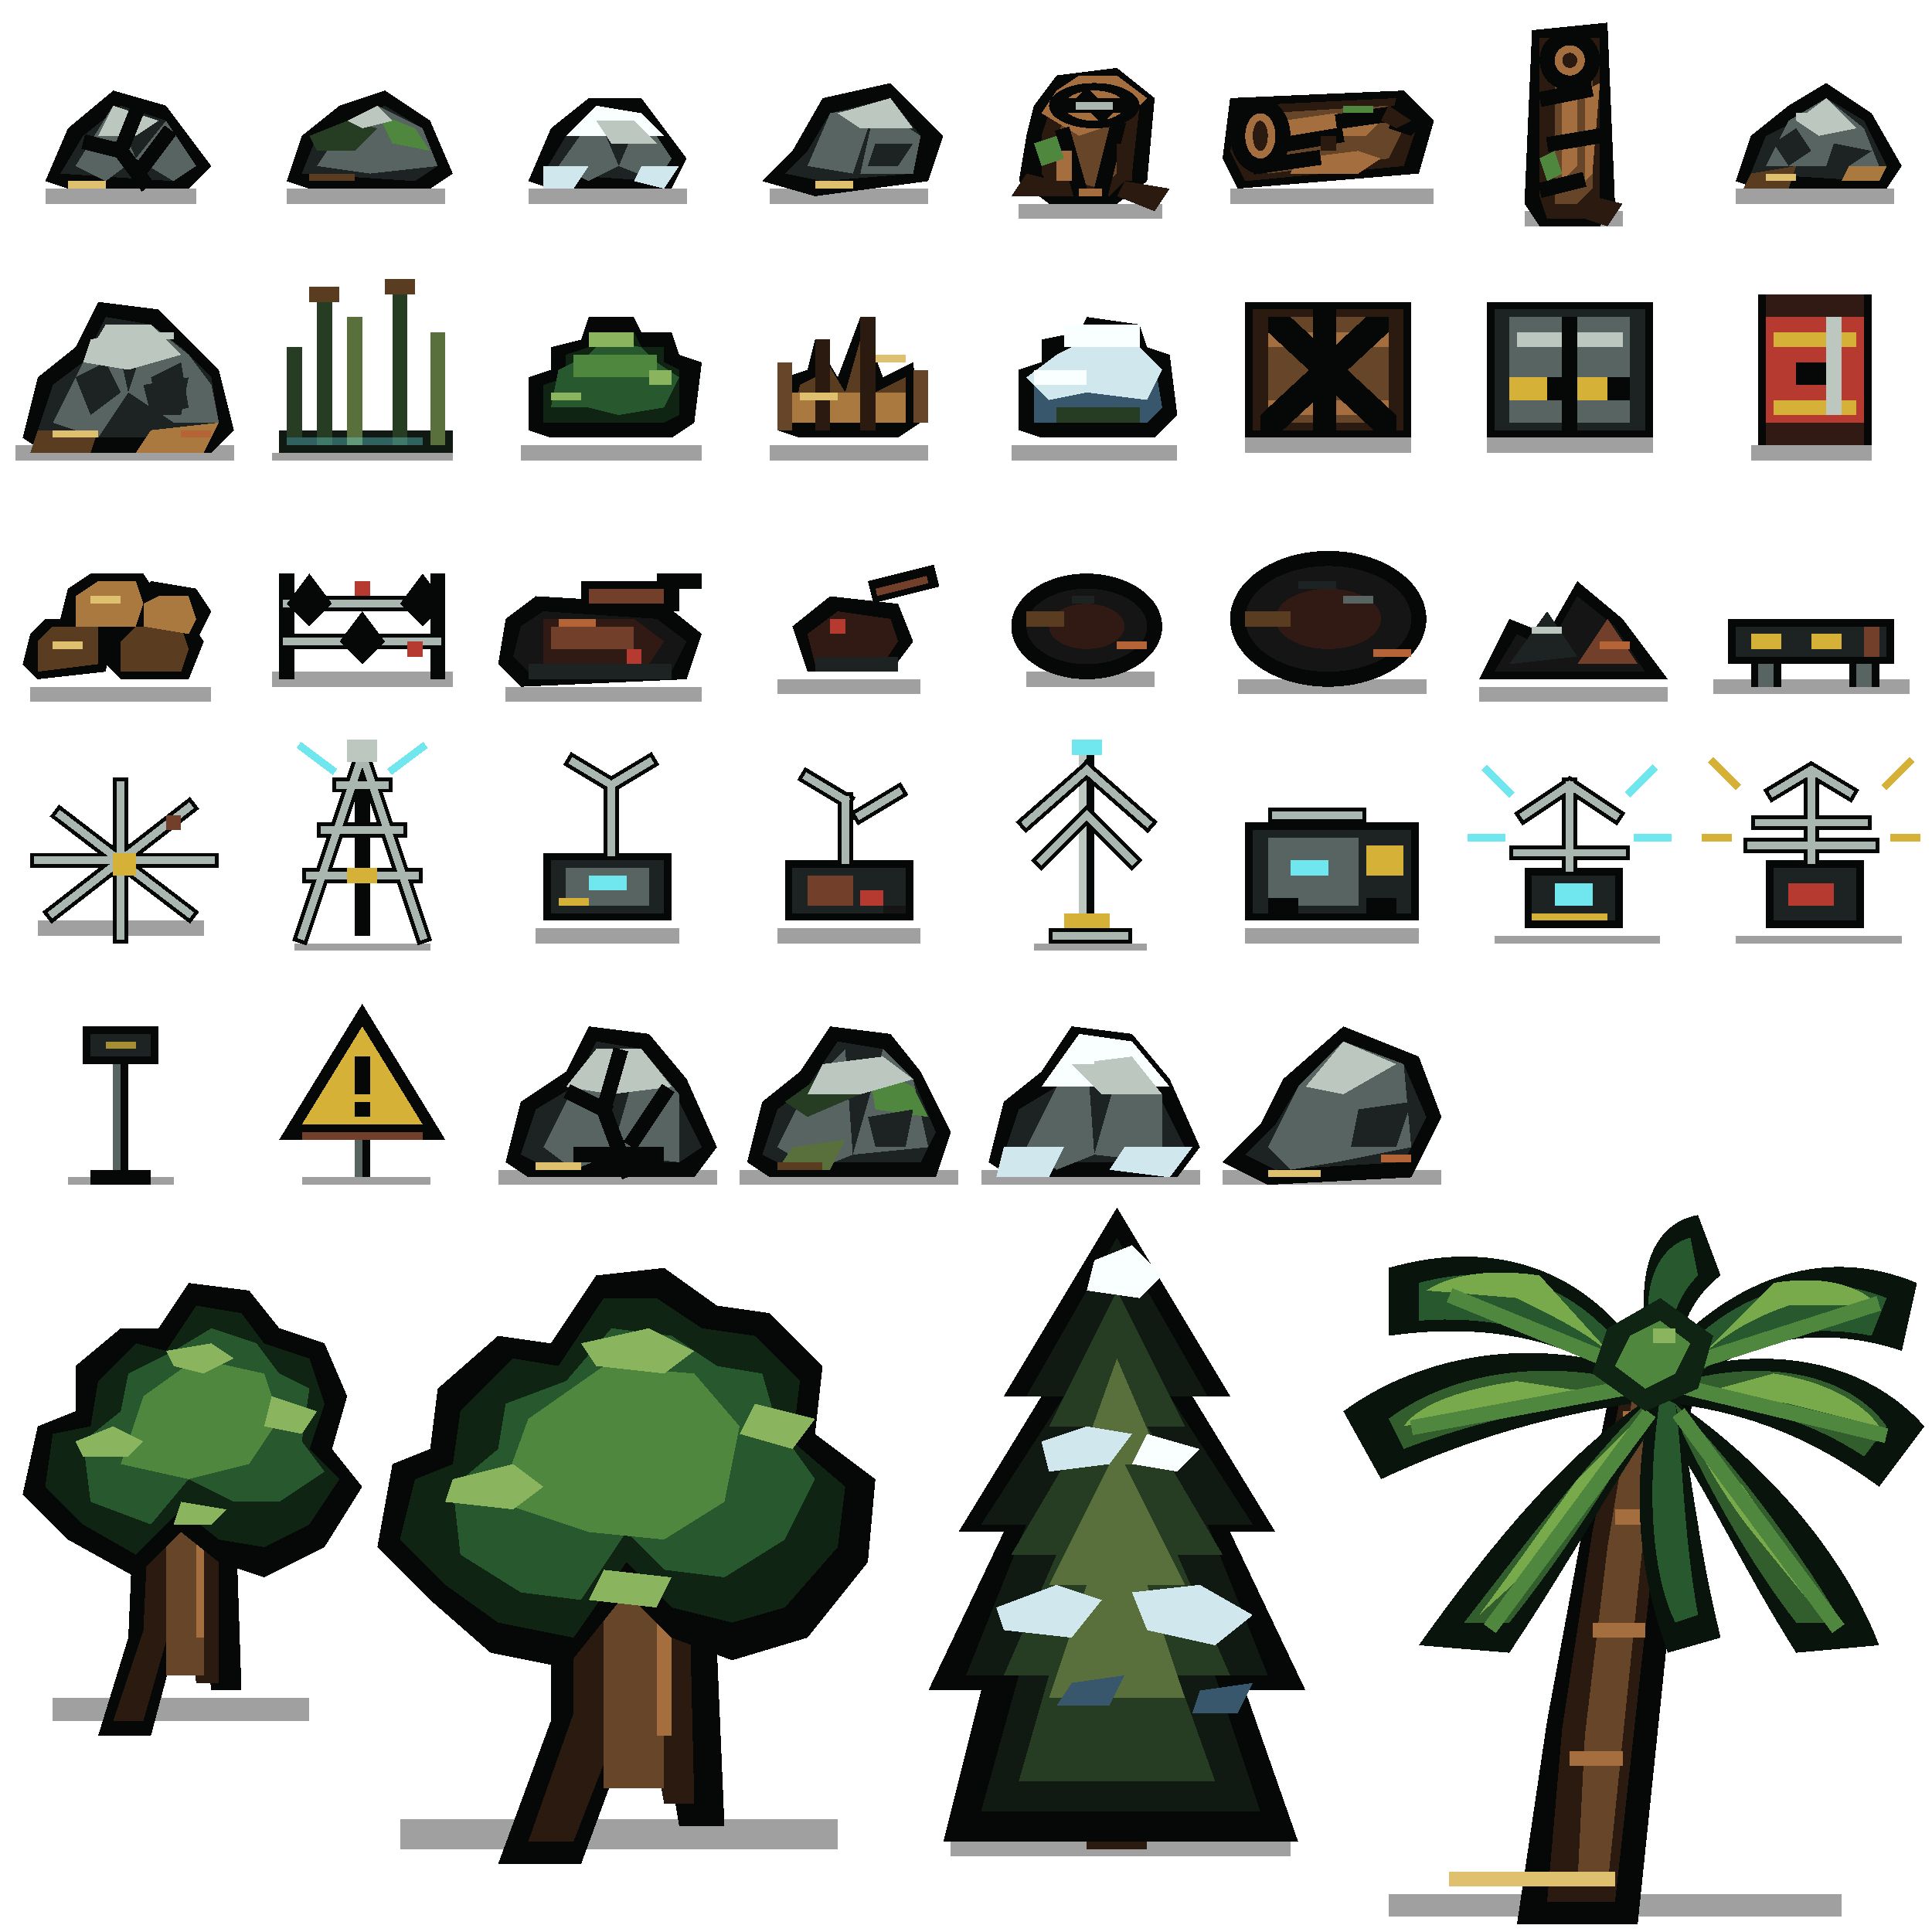
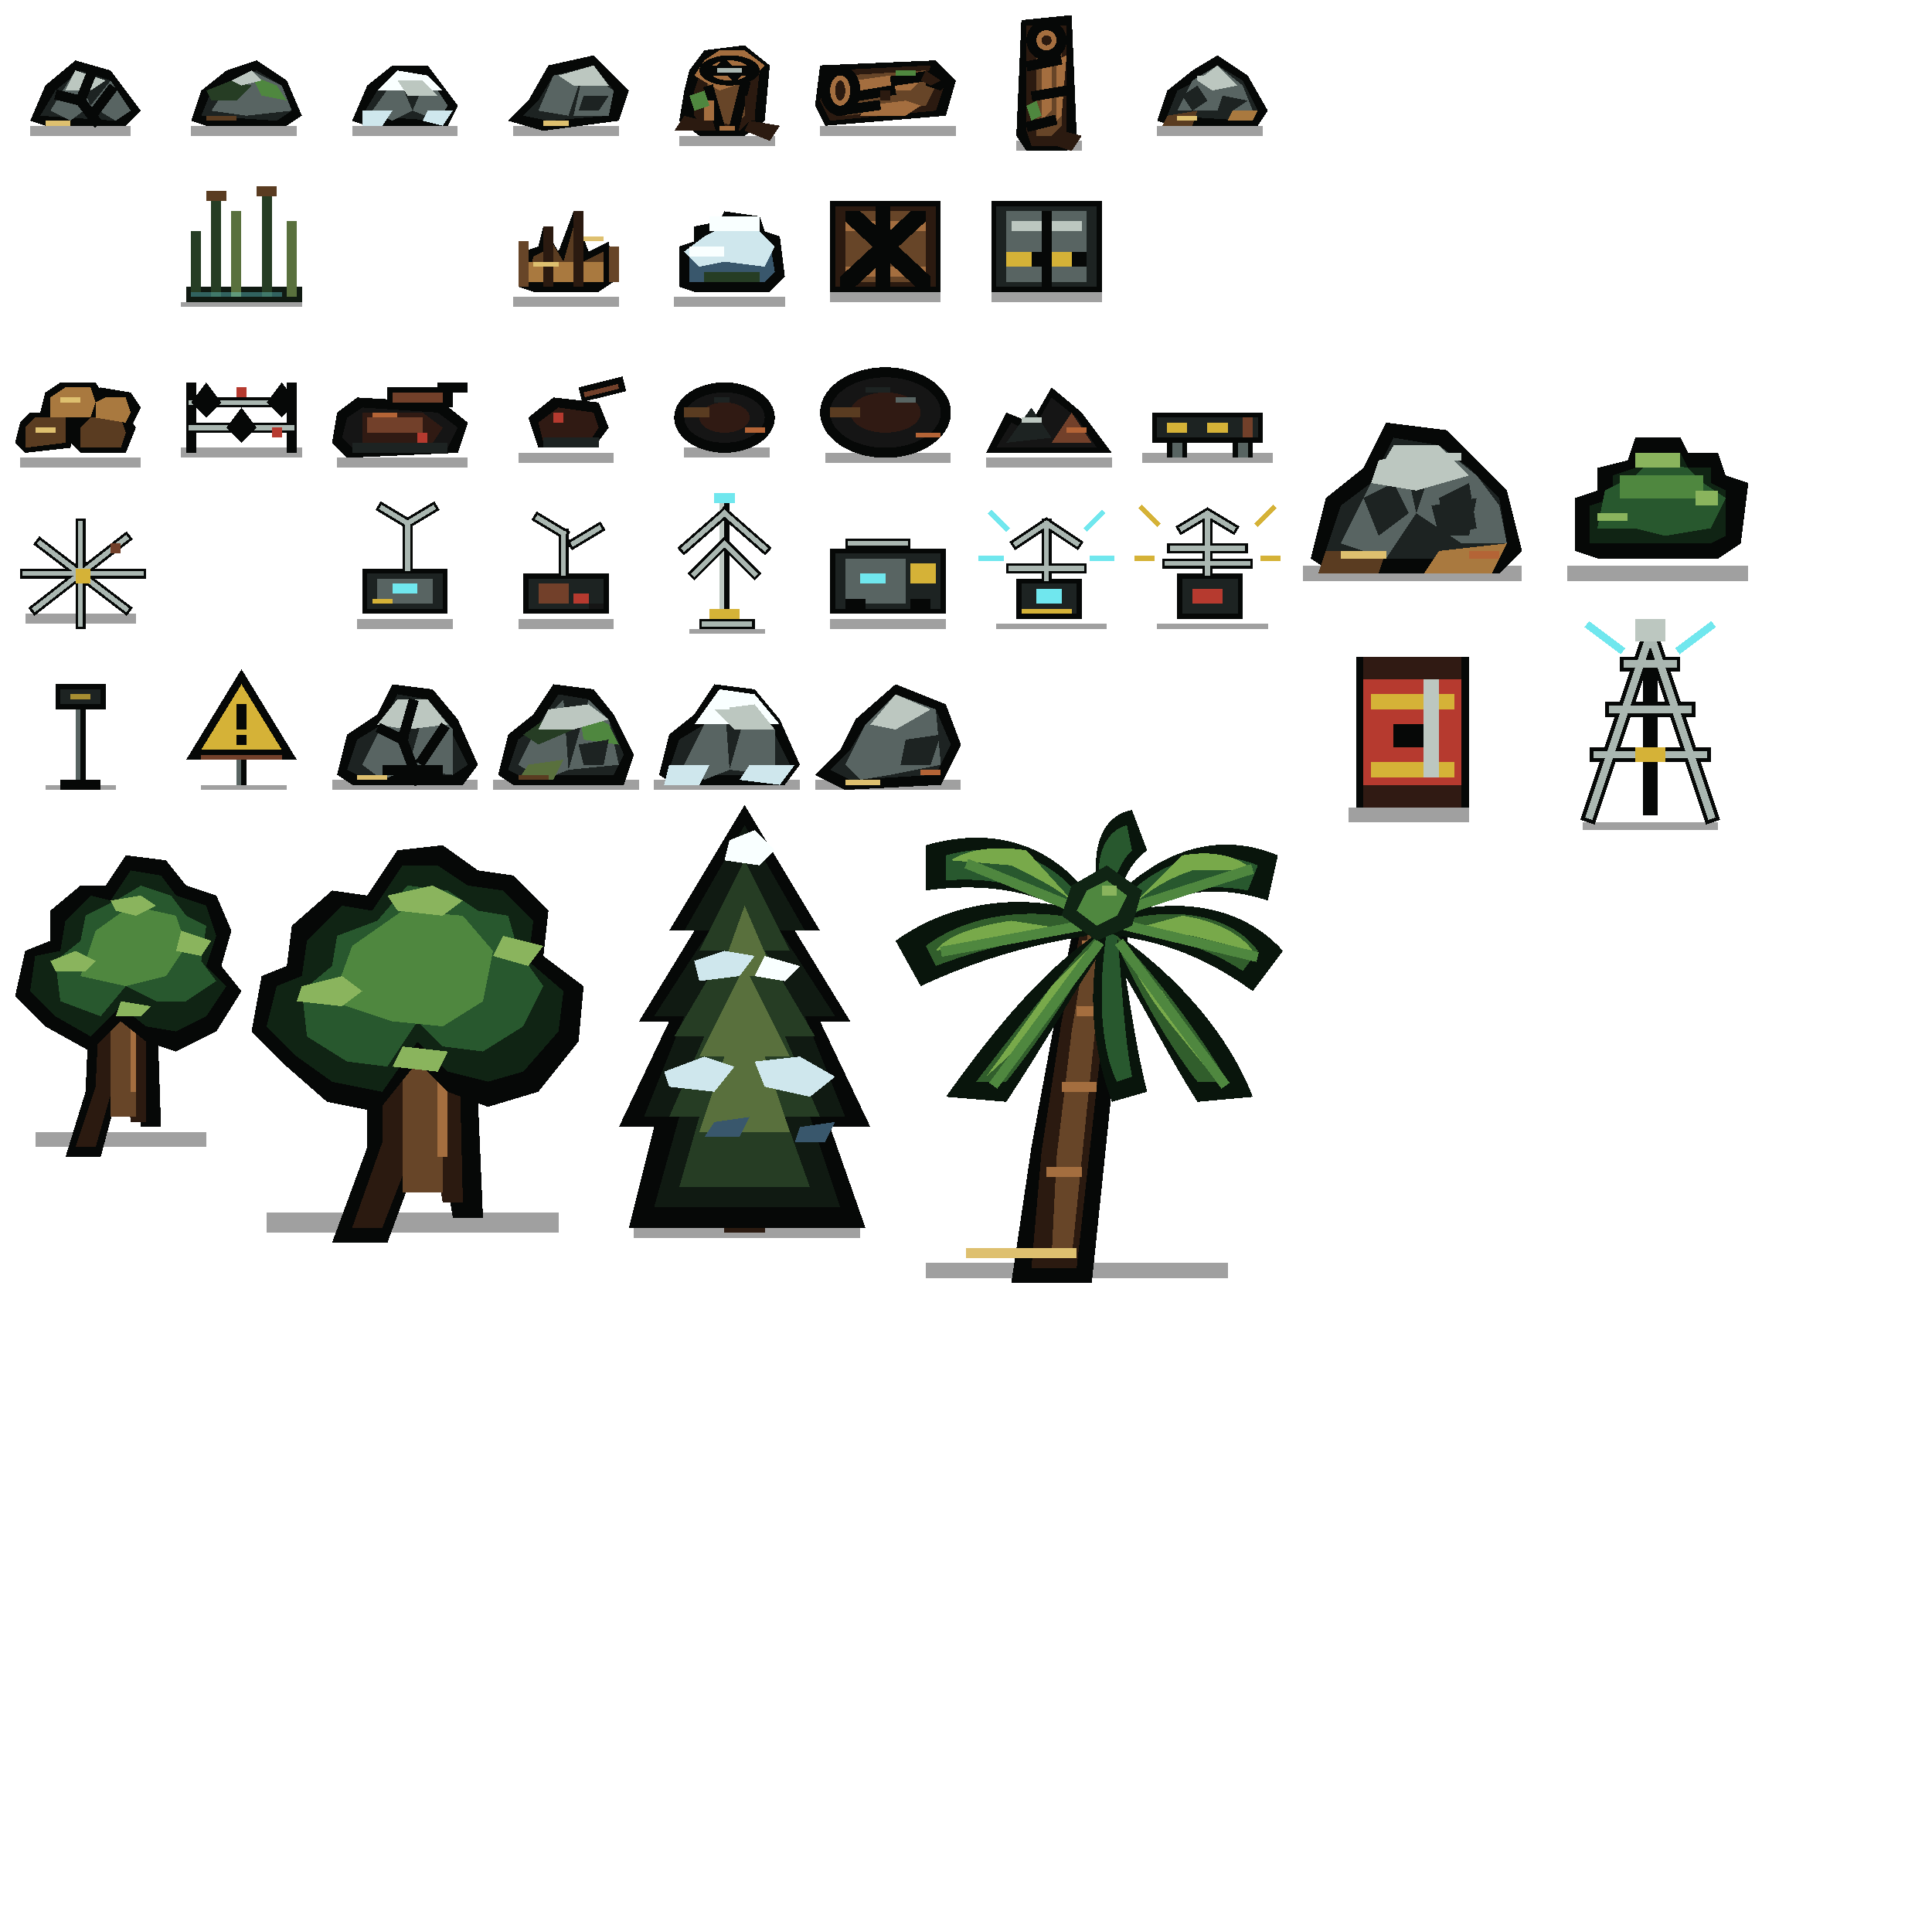
- <svg xmlns="http://www.w3.org/2000/svg" width="256" height="256" viewBox="0 0 256 256" shape-rendering="crispEdges">
+ <svg xmlns="http://www.w3.org/2000/svg" width="384" height="384" viewBox="0 0 384 384" shape-rendering="crispEdges">
  <defs>
    <style>
      .outline{fill:#060807}
      .shadow{fill:#050605;opacity:.38}
      .bark0{fill:#2b1a10}
      .bark1{fill:#674528}
      .bark2{fill:#a46e3f}
      .leaf0{fill:#102414}
      .leaf1{fill:#28582e}
      .leaf2{fill:#4f873f}
      .leaf3{fill:#8ab45d}
      .swamp0{fill:#101a12}
      .swamp1{fill:#263d24}
      .swamp2{fill:#59703d}
      .sand0{fill:#5a3c21}
      .sand1{fill:#a9793f}
      .sand2{fill:#dec06f}
      .snow0{fill:#39576c}
      .snow1{fill:#cfe7ed}
      .snow2{fill:#f9ffff}
      .metal0{fill:#1d2322}
      .metal1{fill:#586462}
      .metal2{fill:#bcc7c0}
      .rust0{fill:#301a13}
      .rust1{fill:#72402a}
      .rust2{fill:#b46436}
      .coal{fill:#151515}
      .warn{fill:#d5b237}
      .danger{fill:#b63a2f}
      .glow{fill:#70e7ee}
      .glow2{fill:#c9fbff}
      .lineDark{fill:none;stroke:#060807;stroke-width:2;stroke-linecap:square;stroke-linejoin:miter}
      .lineMetal{fill:none;stroke:#aab7b1;stroke-width:1;stroke-linecap:square;stroke-linejoin:miter}
      .lineWarn{fill:none;stroke:#d5b237;stroke-width:1;stroke-linecap:square}
      .lineGlow{fill:none;stroke:#70e7ee;stroke-width:1;stroke-linecap:square}
      .linePalm{fill:none;stroke:#4f873f;stroke-width:2;stroke-linecap:square;stroke-linejoin:miter}
      .linePalmLight{fill:none;stroke:#8ab45d;stroke-width:1;stroke-linecap:square;stroke-linejoin:miter}
      .palmOutline{fill:#09150c}
      .palmMid{fill:#315e2c}
      .palmLight{fill:#78a94a}
    </style>
  </defs>
  <g id="rock_small_cracked" transform="translate(0 0)">
    <rect class="shadow" x="6" y="25" width="20" height="2" />
    <polygon class="outline" points="6,24 9,17 15,12 22,14 28,22 25,25 9,25" />
    <polygon class="metal0" points="8,23 11,18 16,14 22,16 26,22 23,24" />
    <polygon class="metal1" points="10,22 15,14 18,21 14,24" />
    <polygon class="metal1" points="18,21 22,16 26,22 23,24" />
    <polygon class="metal2" points="15,14 21,16 18,18 13,18" />
    <path class="lineDark" d="M18 15L16 20L19 24M12 19L16 20M22 18L19 22" />
    <rect class="sand2" x="9" y="24" width="5" height="1" />
  </g>
  <g id="rock_small_moss" transform="translate(32 0)">
    <rect class="shadow" x="6" y="25" width="21" height="2" />
    <polygon class="outline" points="6,24 8,18 13,14 19,12 25,16 28,23 25,25 9,25" />
    <polygon class="metal0" points="8,23 10,18 14,16 19,14 24,17 26,22 23,24" />
    <polygon class="metal1" points="10,22 14,16 18,14 17,23" />
    <polygon class="metal1" points="18,14 24,17 26,22 17,23" />
    <polygon class="swamp1" points="9,18 14,16 18,17 15,20 10,20" />
    <polygon class="leaf2" points="18,15 23,17 25,20 20,19" />
    <polygon class="metal2" points="14,16 18,14 20,16 16,17" />
    <rect class="sand0" x="9" y="23" width="6" height="1" />
  </g>
  <g id="rock_small_snow" transform="translate(64 0)">
    <rect class="shadow" x="6" y="25" width="21" height="2" />
    <polygon class="outline" points="6,24 9,17 14,13 21,13 27,21 25,25 9,25" />
    <polygon class="metal0" points="8,23 11,18 15,15 21,15 25,21 23,24" />
    <polygon class="metal1" points="10,22 15,15 18,22 14,24" />
    <polygon class="metal1" points="18,22 21,15 25,21 23,24" />
    <polygon class="snow2" points="11,18 15,14 21,15 24,18 18,18" />
    <polygon class="snow1" points="8,22 14,22 12,25 8,25" />
    <polygon class="snow1" points="21,22 26,22 24,25 20,24" />
    <polygon class="metal2" points="15,16 20,16 23,19 17,19" />
  </g>
  <g id="rock_small_angled" transform="translate(96 0)">
    <rect class="shadow" x="6" y="25" width="21" height="2" />
    <polygon class="outline" points="5,24 9,20 13,13 22,11 29,18 27,24 12,26" />
    <polygon class="metal0" points="8,23 11,20 14,15 22,13 26,18 25,23 13,24" />
    <polygon class="metal1" points="11,22 14,15 20,14 17,23" />
    <polygon class="metal1" points="18,23 20,14 26,18 25,23" />
    <polygon class="metal2" points="15,15 22,13 25,17 18,17" />
    <polygon class="metal2" points="15,15 22,13 25,17 18,17" />
    <polygon class="metal0" points="20,19 25,19 23,22 19,22" />
    <rect class="sand2" x="12" y="24" width="5" height="1" />
  </g>
  <g id="tree_small" transform="translate(0 160)">
    <rect class="shadow" x="7" y="65" width="34" height="3" />
    <polygon class="outline" points="18,34 31,34 32,64 28,64 27,56 24,55 20,70 13,70 17,57" />
    <polygon class="bark0" points="20,35 29,35 29,63 26,63 25,55 23,54 19,68 15,68 19,56" />
    <rect class="bark1" x="22" y="37" width="5" height="25" />
    <rect class="bark2" x="26" y="40" width="1" height="17" />
    <polygon class="outline" points="9,44 3,38 5,29 10,27 10,21 16,16 21,16 25,10 33,11 37,16 43,18 46,25 44,32 48,37 43,45 35,49 29,47 24,43 18,49" />
    <polygon class="leaf0" points="11,42 6,37 7,30 12,29 13,23 18,18 22,19 26,13 32,14 35,18 41,20 43,26 41,32 45,36 41,42 35,45 29,44 24,40 18,46" />
    <polygon class="leaf1" points="12,39 11,31 16,27 17,22 23,19 28,16 34,18 37,22 41,24 40,31 43,35 37,39 31,39 25,36 20,42" />
    <polygon class="leaf2" points="16,34 19,25 26,20 35,22 37,28 33,34 25,36" />
    <polygon class="leaf3" points="22,19 28,18 31,20 27,22 23,21" />
    <polygon class="leaf3" points="10,31 15,29 19,31 17,33 11,33" />
    <polygon class="leaf3" points="36,25 42,27 40,30 35,29" />
    <polygon class="leaf3" points="24,39 30,40 28,42 23,42" />
  </g>
  <g id="tree_large" transform="translate(48 160)">
    <rect class="shadow" x="5" y="81" width="58" height="4" />
    <polygon class="outline" points="25,35 46,35 48,82 42,82 40,70 36,68 29,87 18,87 25,68" />
    <polygon class="bark0" points="28,37 43,37 44,79 40,79 38,68 35,66 28,84 22,84 28,67" />
    <rect class="bark1" x="32" y="39" width="8" height="38" />
    <rect class="bark2" x="39" y="42" width="2" height="28" />
    <polygon class="outline" points="9,52 2,45 4,34 9,32 10,24 18,17 25,18 31,9 40,8 47,13 54,14 61,21 60,30 68,36 67,47 59,57 49,60 41,57 35,51 27,61 17,59" />
    <polygon class="leaf0" points="11,50 5,44 7,36 12,34 13,27 20,20 26,21 32,12 39,12 45,16 52,17 58,23 57,31 64,37 63,45 56,53 49,55 41,53 35,47 28,57 18,55" />
    <polygon class="leaf1" points="13,46 12,37 18,32 19,26 27,23 33,16 41,17 47,21 53,22 55,29 60,36 56,44 48,49 40,48 35,43 29,52 21,51" />
    <polygon class="leaf2" points="18,39 22,28 32,21 44,22 50,29 48,39 40,44 30,43" />
    <polygon class="leaf3" points="29,18 38,16 44,19 40,22 31,21" />
    <polygon class="leaf3" points="12,36 20,34 24,37 20,40 11,39" />
    <polygon class="leaf3" points="52,26 60,28 57,32 50,30" />
    <polygon class="leaf3" points="32,48 41,49 39,53 30,52" />
  </g>
  <g id="pine" transform="translate(120 160)">
    <rect class="shadow" x="6" y="83" width="45" height="3" />
    <rect class="bark0" x="24" y="65" width="8" height="20" />
    <rect class="bark1" x="27" y="66" width="3" height="17" />
    <polygon class="outline" points="28,0 13,25 18,25 7,43 13,43 3,64 10,64 5,84 52,84 45,64 53,64 43,43 49,43 38,25 43,25" />
    <polygon class="swamp0" points="28,4 16,25 21,25 10,42 16,42 8,62 15,62 10,80 47,80 41,62 48,62 40,42 46,42 35,25 40,25" />
    <polygon class="swamp1" points="28,11 19,29 24,29 14,46 20,46 13,62 19,62 15,76 41,76 36,62 43,62 36,46 42,46 32,29 37,29" />
    <polygon class="swamp2" points="28,20 23,34 27,34 19,50 24,50 19,65 37,65 32,50 37,50 29,34 34,34" />
    <polygon class="snow2" points="25,7 30,5 34,9 31,12 24,11" />
    <polygon class="snow1" points="18,31 24,29 30,30 27,34 19,35" />
    <polygon class="snow2" points="32,30 39,32 36,35 30,34" />
    <polygon class="snow1" points="12,53 20,50 26,52 22,57 13,56" />
    <polygon class="snow1" points="30,51 39,50 46,54 41,58 32,56" />
    <polygon class="snow0" points="22,63 29,62 27,66 20,66" />
    <polygon class="snow0" points="39,64 46,63 44,67 38,67" />
  </g>
  <g id="palm" transform="translate(176 160)">
    <rect class="shadow" x="8" y="91" width="60" height="3" />
    <polygon class="outline" points="25,95 41,95 49,18 39,16 34,41 29,68" />
    <polygon class="bark0" points="29,92 38,92 46,20 40,19 35,43 31,69" />
    <polygon class="bark1" points="33,90 37,90 44,22 41,21 37,45 34,70" />
    <rect class="bark2" x="39" y="27" width="7" height="2" />
    <rect class="bark2" x="38" y="40" width="7" height="2" />
    <rect class="bark2" x="35" y="55" width="7" height="2" />
    <rect class="bark2" x="32" y="72" width="7" height="2" />
    <path class="palmOutline" d="M42 20 C34 8 22 4 8 8 L8 17 C22 15 34 18 41 25 Z" />
    <path class="palmOutline" d="M42 22 C28 17 13 19 2 27 L7 36 C22 29 34 27 40 26 Z" />
    <path class="palmOutline" d="M43 25 C32 32 22 44 12 58 L24 59 C32 47 38 36 43 29 Z" />
    <path class="palmOutline" d="M43 20 C40 9 43 2 49 1 L52 9 C48 12 46 17 46 22 Z" />
    <path class="palmOutline" d="M44 20 C54 9 66 5 78 10 L76 19 C64 15 53 18 47 25 Z" />
    <path class="palmOutline" d="M45 22 C58 18 71 20 79 29 L73 37 C62 29 53 27 46 26 Z" />
    <path class="palmOutline" d="M45 25 C57 33 68 45 73 58 L62 59 C55 48 50 37 45 30 Z" />
    <path class="palmOutline" d="M43 24 C40 37 41 48 45 59 L52 57 C49 45 48 34 46 24 Z" />
    <path class="leaf1" d="M40 20 C33 10 23 7 12 10 L12 15 C24 14 34 18 39 23 Z" />
    <path class="palmMid" d="M40 23 C28 20 16 22 8 28 L10 32 C23 27 34 26 38 25 Z" />
    <path class="palmMid" d="M42 26 C34 34 25 46 18 55 L24 55 C32 45 38 35 41 30 Z" />
    <path class="leaf1" d="M43 19 C41 10 44 5 48 4 L49 9 C46 12 45 16 45 20 Z" />
    <path class="leaf1" d="M46 20 C54 11 64 8 74 12 L72 17 C62 15 53 18 48 23 Z" />
    <path class="palmMid" d="M47 23 C58 20 69 22 74 29 L71 33 C62 27 53 26 49 25 Z" />
    <path class="palmMid" d="M46 26 C55 35 64 48 68 55 L62 55 C55 46 50 36 47 30 Z" />
    <path class="leaf1" d="M44 25 C42 38 43 49 46 55 L49 54 C47 43 47 33 46 26 Z" />
    <path class="palmLight" d="M28 9 C21 8 16 9 13 11 L25 12 C31 15 35 17 38 20 Z" />
    <path class="palmLight" d="M25 23 C18 24 12 26 10 29 L24 26 C30 25 34 25 38 25 Z" />
    <path class="palmLight" d="M33 36 C28 43 23 50 20 54 L31 44 C35 38 38 32 41 28 Z" />
    <path class="palmLight" d="M59 10 C65 9 70 10 73 13 L61 13 C55 15 51 18 48 21 Z" />
    <path class="palmLight" d="M59 22 C66 23 71 26 73 29 L61 26 C55 25 51 25 48 25 Z" />
    <path class="palmLight" d="M55 37 C60 44 64 51 66 55 L57 44 C52 38 49 32 47 28 Z" />
    <path class="linePalm" d="M39 21L17 12M39 24L12 29M42 28L22 55M47 21L72 13M48 24L73 30M47 28L67 55" />
    <polygon class="leaf0" points="37,16 44,12 51,17 49,24 42,27 35,22" />
    <polygon class="leaf2" points="40,17 44,15 48,18 46,22 42,24 38,21" />
    <rect class="leaf3" x="43" y="16" width="3" height="2" />
    <rect class="sand2" x="16" y="88" width="22" height="2" />
  </g>
  <g id="stump" transform="translate(128 0)">
    <rect class="shadow" x="7" y="27" width="19" height="2" />
    <polygon class="outline" points="9,14 12,10 20,9 25,13 24,24 20,27 11,27 7,24 8,18" />
    <polygon class="bark0" points="11,15 14,12 20,11 23,14 22,23 19,26 12,26 10,23 10,18" />
    <polygon class="bark1" points="13,16 15,14 19,13 21,16 20,23 18,25 14,24 12,21 12,18" />
    <polygon class="bark2" points="12,12 15,10 20,10 24,13 21,16 15,18 10,15" />
    <ellipse class="outline" cx="17" cy="14" rx="6" ry="3" />
    <ellipse class="bark2" cx="17" cy="14" rx="4" ry="2" />
    <path class="lineDark" d="M14 14H20M16 13L18 15" />
    <path class="lineMetal" d="M15 14H19" />
    <path class="lineDark" d="M13 18L15 25M20 17L18 25" />
    <rect class="bark2" x="12" y="20" width="2" height="4" />
    <rect class="bark0" x="20" y="19" width="2" height="5" />
    <polygon class="bark0" points="8,23 12,24 12,26 6,26" />
    <polygon class="bark0" points="21,24 27,25 25,28 20,26" />
    <polygon class="leaf2" points="9,19 12,18 13,21 10,22" />
    <rect class="bark2" x="15" y="25" width="3" height="1" />
  </g>
  <g id="fallen_log_horizontal" transform="translate(160 0)">
    <rect class="shadow" x="3" y="25" width="27" height="2" />
    <polygon class="outline" points="3,13 26,12 30,16 28,23 4,25 2,21" />
    <polygon class="bark0" points="5,14 25,13 28,16 26,22 5,24 3,20" />
    <polygon class="bark1" points="8,15 24,14 26,17 24,21 8,23 6,20" />
    <polygon class="bark2" points="10,16 17,15 23,16 21,18 11,18" />
    <polygon class="bark2" points="12,21 20,20 23,21 20,23 11,23" />
    <path class="lineDark" d="M11 19L17 18M18 16L25 15M7 22L14 21" />
    <ellipse class="outline" cx="7" cy="18" rx="4" ry="5" />
    <ellipse class="bark2" cx="7" cy="18" rx="2" ry="3" />
    <ellipse class="bark0" cx="7" cy="18" rx="1" ry="2" />
    <polygon class="outline" points="25,13 29,16 27,18 24,17" />
    <polygon class="bark0" points="24,14 27,16 25,17 23,16" />
    <rect class="leaf2" x="18" y="14" width="4" height="1" />
    <rect class="bark0" x="15" y="18" width="2" height="2" />
  </g>
  <g id="fallen_log_vertical" transform="translate(192 0)">
    <rect class="shadow" x="10" y="28" width="13" height="2" />
    <polygon class="outline" points="11,4 21,3 22,27 20,30 12,30 10,27" />
    <polygon class="bark0" points="12,5 20,5 20,27 18,29 13,29 12,26" />
    <polygon class="bark1" points="14,8 19,7 19,25 17,27 14,27" />
    <polygon class="bark2" points="15,9 17,8 17,22 15,24" />
    <polygon class="bark2" points="18,12 20,11 19,23 18,24" />
    <path class="lineDark" d="M13 13L18 12M14 19L20 18M13 25L17 24" />
    <ellipse class="outline" cx="16" cy="8" rx="4" ry="4" />
    <ellipse class="bark2" cx="16" cy="8" rx="2" ry="2" />
    <ellipse class="bark0" cx="16" cy="8" rx="1" ry="1" />
    <polygon class="leaf2" points="12,21 14,20 15,23 13,24" />
    <polygon class="bark0" points="19,26 23,27 21,30 18,29" />
  </g>
  <g id="rock_small" transform="translate(224 0)">
    <rect class="shadow" x="6" y="25" width="21" height="2" />
    <polygon class="outline" points="6,24 8,18 13,14 18,11 24,15 28,22 26,25 9,25" />
    <polygon class="metal0" points="8,23 10,18 14,16 18,13 23,16 26,22 24,24" />
    <polygon class="metal1" points="10,22 13,16 18,13 18,22" />
    <polygon class="metal1" points="18,13 23,17 25,22 18,22" />
    <polygon class="metal2" points="14,16 18,13 22,17 17,18" />
    <polygon class="sand0" points="8,23 14,22 13,25 7,25" />
    <polygon class="sand1" points="21,22 26,22 25,24 20,24" />
    <polygon class="metal0" points="11,19 14,17 16,20 13,22" />
    <polygon class="metal2" points="14,16 18,13 22,17 17,18" />
    <polygon class="metal0" points="19,19 24,20 21,22 18,22" />
    <rect class="metal2" x="14" y="15" width="2" height="1" />
    <rect class="sand2" x="10" y="23" width="4" height="1" />
  </g>
-   <g id="rock_large" transform="translate(0 32)">
+   <g id="rock_large" transform="translate(256 72) scale(1.5)">
    <rect class="shadow" x="2" y="27" width="29" height="2" />
    <polygon class="outline" points="3,26 5,18 10,14 13,8 21,9 25,13 29,17 31,25 28,28 6,28" />
    <polygon class="metal0" points="5,25 7,19 11,16 14,10 20,11 24,14 28,18 29,24 26,26 7,26" />
    <polygon class="metal1" points="7,24 11,16 15,11 17,20 13,26" />
    <polygon class="metal1" points="17,20 20,11 25,15 23,24" />
    <polygon class="metal2" points="14,11 20,11 24,15 17,17 11,16" />
    <polygon class="metal1" points="23,24 25,15 28,19 29,24" />
    <polygon class="sand0" points="5,25 13,25 12,28 4,28" />
    <polygon class="sand1" points="20,25 29,24 27,28 18,28" />
    <polygon class="metal0" points="10,18 14,16 16,20 12,23" />
    <polygon class="metal0" points="20,18 24,16 25,22 21,23" />
    <polygon class="metal2" points="12,13 20,11 24,15 17,17 11,16" />
    <polygon class="metal0" points="19,19 25,18 24,23 20,23" />
    <rect class="metal2" x="12" y="13" width="4" height="1" />
    <rect class="metal2" x="20" y="12" width="3" height="1" />
    <rect class="sand2" x="7" y="25" width="6" height="1" />
    <rect class="rust2" x="24" y="25" width="4" height="1" />
  </g>
  <g id="reeds_cluster" transform="translate(32 32)">
    <rect class="shadow" x="4" y="28" width="24" height="1" />
    <rect class="swamp0" x="5" y="25" width="23" height="3" />
    <rect class="swamp1" x="6" y="14" width="2" height="12" />
    <rect class="swamp1" x="10" y="7" width="2" height="20" />
    <rect class="swamp2" x="14" y="10" width="2" height="17" />
    <rect class="swamp1" x="20" y="6" width="2" height="21" />
    <rect class="swamp2" x="25" y="12" width="2" height="15" />
    <rect class="sand0" x="9" y="6" width="4" height="2" />
    <rect class="sand0" x="19" y="5" width="4" height="2" />
    <rect class="glow" x="6" y="26" width="18" height="1" opacity=".35" />
  </g>
-   <g id="bush" transform="translate(64 32)">
+   <g id="bush" transform="translate(304 72) scale(1.5)">
    <rect class="shadow" x="5" y="27" width="24" height="2" />
    <polygon class="outline" points="6,25 6,18 9,17 9,14 13,13 14,10 20,10 21,12 25,12 26,15 29,16 28,24 25,26 9,26" />
    <polygon class="leaf0" points="8,24 8,19 11,18 11,15 14,14 15,12 20,12 21,14 24,14 24,16 26,17 26,23 24,24" />
    <polygon class="leaf1" points="9,22 10,17 14,15 16,13 21,14 23,16 26,18 24,22 18,23 14,22" />
    <rect class="leaf2" x="12" y="15" width="11" height="3" />
    <rect class="leaf3" x="14" y="12" width="6" height="2" />
    <rect class="leaf3" x="22" y="17" width="3" height="2" />
    <rect class="leaf3" x="9" y="20" width="4" height="1" />
  </g>
  <g id="dry_bush" transform="translate(96 32)">
    <rect class="shadow" x="6" y="27" width="21" height="2" />
    <polygon class="outline" points="7,25 8,18 11,17 12,13 15,18 18,10 21,18 25,16 26,24 23,26 10,26" />
    <polygon class="sand0" points="9,24 10,19 12,18 13,15 16,20 18,13 20,20 24,18 24,23 22,24" />
    <rect class="sand1" x="9" y="20" width="15" height="4" />
    <rect class="bark0" x="12" y="13" width="2" height="12" />
    <rect class="bark0" x="18" y="10" width="2" height="15" />
    <rect class="bark1" x="7" y="16" width="2" height="9" />
    <rect class="bark1" x="25" y="17" width="2" height="7" />
    <rect class="sand2" x="10" y="20" width="5" height="1" />
    <rect class="sand2" x="20" y="15" width="4" height="1" />
  </g>
  <g id="snow_bush" transform="translate(128 32)">
    <rect class="shadow" x="6" y="27" width="22" height="2" />
    <polygon class="outline" points="7,25 7,17 10,16 10,13 15,12 16,10 23,11 24,14 27,15 28,23 25,26 10,26" />
    <polygon class="snow0" points="9,24 9,18 12,17 12,15 16,14 17,12 22,13 23,15 25,16 26,22 24,24" />
    <polygon class="snow1" points="8,18 12,15 16,13 22,13 26,17 24,21 16,20 11,21" />
    <rect class="snow2" x="13" y="11" width="10" height="3" />
    <rect class="snow2" x="9" y="17" width="7" height="2" />
    <rect class="swamp1" x="12" y="22" width="11" height="2" />
  </g>
  <g id="crate_wood" transform="translate(160 32)">
    <rect class="shadow" x="5" y="26" width="22" height="2" />
    <rect class="outline" x="5" y="8" width="22" height="18" />
    <rect class="bark0" x="6" y="9" width="20" height="16" />
    <rect class="bark1" x="8" y="10" width="16" height="14" />
    <rect class="bark2" x="8" y="12" width="16" height="2" />
    <rect class="bark2" x="8" y="21" width="16" height="2" />
    <rect class="outline" x="14" y="9" width="3" height="16" />
    <polygon class="outline" points="8,10 11,10 25,23 25,25 22,25 8,12" />
    <polygon class="outline" points="24,10 21,10 7,23 7,25 10,25 24,12" />
  </g>
  <g id="crate_metal" transform="translate(192 32)">
    <rect class="shadow" x="5" y="26" width="22" height="2" />
    <rect class="outline" x="5" y="8" width="22" height="18" />
    <rect class="metal0" x="6" y="9" width="20" height="16" />
    <rect class="metal1" x="8" y="10" width="16" height="14" />
    <rect class="metal2" x="9" y="12" width="14" height="2" />
    <rect class="warn" x="8" y="18" width="16" height="3" />
    <rect class="outline" x="13" y="18" width="3" height="3" />
    <rect class="outline" x="21" y="18" width="3" height="3" />
    <rect class="outline" x="15" y="10" width="2" height="15" />
  </g>
-   <g id="fuel_barrel" transform="translate(224 32)">
+   <g id="fuel_barrel" transform="translate(256 120) scale(1.5)">
    <rect class="shadow" x="8" y="27" width="16" height="2" />
    <rect class="outline" x="9" y="7" width="15" height="20" />
    <rect class="danger" x="10" y="9" width="13" height="17" />
    <rect class="rust0" x="10" y="7" width="13" height="3" />
    <rect class="rust0" x="10" y="24" width="13" height="3" />
    <rect class="warn" x="11" y="12" width="11" height="2" />
    <rect class="warn" x="11" y="21" width="11" height="2" />
    <rect class="metal2" x="18" y="10" width="2" height="13" />
    <rect class="outline" x="14" y="16" width="4" height="3" />
  </g>
  <g id="sandbags" transform="translate(0 64)">
    <rect class="shadow" x="4" y="27" width="24" height="2" />
    <polygon class="outline" points="4,20 6,18 14,18 15,20 14,25 5,26 3,24" />
    <polygon class="outline" points="15,20 17,18 25,18 27,21 25,26 16,26 14,24" />
    <polygon class="outline" points="9,14 12,12 19,12 21,15 20,20 10,20 8,18" />
    <polygon class="outline" points="18,15 20,13 26,14 28,17 26,21 19,20" />
    <polygon class="sand0" points="5,21 7,19 13,19 13,24 5,25" />
    <polygon class="sand0" points="16,21 18,19 24,19 25,22 24,25 16,25" />
    <polygon class="sand1" points="10,15 13,13 18,13 19,16 18,19 10,19" />
    <polygon class="sand1" points="19,16 21,15 25,15 26,18 25,20 19,19" />
    <rect class="sand2" x="7" y="21" width="4" height="1" />
    <rect class="sand2" x="12" y="15" width="4" height="1" />
  </g>
  <g id="barbed_wire" transform="translate(32 64)">
    <rect class="shadow" x="4" y="25" width="24" height="2" />
    <rect class="outline" x="5" y="12" width="2" height="14" />
    <rect class="outline" x="25" y="12" width="2" height="14" />
    <path class="lineDark" d="M6 16H26M6 21H26" />
    <path class="lineMetal" d="M6 16H26M6 21H26" />
    <polygon class="outline" points="9,12 12,16 9,19 6,16" />
    <polygon class="outline" points="16,17 19,21 16,24 13,21" />
    <polygon class="outline" points="24,12 27,16 24,19 21,16" />
    <rect class="danger" x="15" y="13" width="2" height="2" />
    <rect class="danger" x="22" y="21" width="2" height="2" />
  </g>
  <g id="tank_wreck" transform="translate(64 64)">
    <rect class="shadow" x="3" y="27" width="26" height="2" />
    <polygon class="outline" points="3,18 7,15 24,16 29,20 27,26 5,27 2,24" />
    <polygon class="coal" points="5,19 8,17 23,18 27,21 25,25 6,25 4,23" />
    <polygon class="rust0" points="8,18 20,18 24,21 22,24 8,24" />
    <rect class="rust1" x="9" y="19" width="11" height="3" />
    <rect class="metal0" x="6" y="24" width="19" height="2" />
    <rect class="outline" x="13" y="13" width="13" height="4" />
    <rect class="rust1" x="14" y="14" width="10" height="2" />
    <rect class="outline" x="23" y="12" width="6" height="2" />
    <rect class="rust2" x="10" y="18" width="5" height="1" />
    <rect class="danger" x="19" y="22" width="2" height="2" />
  </g>
  <g id="broken_turret" transform="translate(96 64)">
    <rect class="shadow" x="7" y="26" width="19" height="2" />
    <polygon class="outline" points="9,19 14,15 23,16 25,21 22,25 11,25" />
    <polygon class="rust0" points="11,20 15,17 22,18 23,21 21,24 12,24" />
    <rect class="outline" x="19" y="13" width="9" height="3" transform="rotate(-14 19 13)" />
    <rect class="rust1" x="20" y="14" width="7" height="1" transform="rotate(-14 20 14)" />
    <rect class="metal0" x="12" y="23" width="11" height="2" />
    <rect class="danger" x="14" y="18" width="2" height="2" />
  </g>
  <g id="crater_small" transform="translate(128 64)">
    <rect class="shadow" x="8" y="25" width="17" height="2" />
    <ellipse class="outline" cx="16" cy="19" rx="10" ry="7" />
    <ellipse class="coal" cx="16" cy="19" rx="8" ry="5" />
    <ellipse class="rust0" cx="16" cy="19" rx="5" ry="3" />
    <rect class="sand0" x="8" y="17" width="5" height="2" />
    <rect class="rust2" x="20" y="21" width="4" height="1" />
    <rect class="metal0" x="14" y="15" width="3" height="1" />
  </g>
  <g id="crater_large" transform="translate(160 64)">
    <rect class="shadow" x="4" y="26" width="25" height="2" />
    <ellipse class="outline" cx="16" cy="18" rx="13" ry="9" />
    <ellipse class="coal" cx="16" cy="18" rx="11" ry="7" />
    <ellipse class="rust0" cx="16" cy="18" rx="7" ry="4" />
    <rect class="sand0" x="5" y="17" width="6" height="2" />
    <rect class="rust2" x="22" y="22" width="5" height="1" />
    <rect class="metal0" x="12" y="13" width="5" height="1" />
    <rect class="metal1" x="18" y="15" width="4" height="1" />
  </g>
  <g id="rubble_pile" transform="translate(192 64)">
    <rect class="shadow" x="4" y="27" width="25" height="2" />
    <polygon class="outline" points="4,26 8,18 13,20 17,13 23,18 29,26" />
    <polygon class="coal" points="6,25 9,20 13,22 17,15 22,19 26,25" />
    <polygon class="metal0" points="8,24 13,17 17,23" />
    <polygon class="rust1" points="17,24 21,18 25,24" />
    <rect class="metal2" x="11" y="19" width="4" height="1" />
    <rect class="rust2" x="20" y="21" width="4" height="1" />
  </g>
  <g id="roadblock" transform="translate(224 64)">
    <rect class="shadow" x="3" y="26" width="26" height="2" />
    <rect class="outline" x="5" y="18" width="22" height="6" />
    <rect class="metal0" x="6" y="19" width="20" height="4" />
    <rect class="warn" x="8" y="20" width="4" height="2" />
    <rect class="warn" x="16" y="20" width="4" height="2" />
    <rect class="rust1" x="23" y="19" width="2" height="4" />
    <rect class="outline" x="8" y="23" width="4" height="4" />
    <rect class="outline" x="21" y="23" width="4" height="4" />
    <rect class="metal1" x="9" y="24" width="2" height="3" />
    <rect class="metal1" x="22" y="24" width="2" height="3" />
  </g>
  <g id="czech_hedgehog" transform="translate(0 96)">
    <rect class="shadow" x="5" y="26" width="22" height="2" />
    <path class="lineDark" d="M7 25L25 11M8 12L25 25M16 8V28M5 18H28" />
    <path class="lineMetal" d="M7 25L25 11M8 12L25 25M16 8V28M5 18H28" />
    <rect class="warn" x="15" y="17" width="3" height="3" />
    <rect class="rust1" x="22" y="12" width="2" height="2" />
  </g>
-   <g id="relay_tower" transform="translate(32 96)">
+   <g id="relay_tower" transform="translate(304 120) scale(1.5)">
    <rect class="shadow" x="7" y="29" width="18" height="1" />
    <rect class="outline" x="15" y="3" width="2" height="25" />
    <path class="lineDark" d="M16 4L8 28M16 4L24 28M9 20H23M11 14H21M13 8H19" />
    <path class="lineMetal" d="M16 4L8 28M16 4L24 28M9 20H23M11 14H21M13 8H19" />
    <rect class="metal2" x="14" y="2" width="4" height="3" />
    <rect class="warn" x="14" y="19" width="4" height="2" />
    <path class="lineGlow" d="M12 6L8 3M20 6L24 3" />
  </g>
  <g id="portable_relay" transform="translate(64 96)">
    <rect class="shadow" x="7" y="27" width="19" height="2" />
    <rect class="outline" x="8" y="17" width="17" height="9" />
    <rect class="metal0" x="9" y="18" width="15" height="7" />
    <rect class="metal1" x="11" y="19" width="11" height="5" />
    <rect class="glow" x="14" y="20" width="5" height="2" />
    <path class="lineDark" d="M17 17V8M17 8L12 5M17 8L22 5" />
    <path class="lineMetal" d="M17 17V8M17 8L12 5M17 8L22 5" />
    <rect class="warn" x="10" y="23" width="4" height="1" />
  </g>
  <g id="broken_relay" transform="translate(96 96)">
    <rect class="shadow" x="7" y="27" width="19" height="2" />
    <rect class="outline" x="8" y="18" width="17" height="8" />
    <rect class="metal0" x="9" y="19" width="15" height="6" />
    <rect class="rust1" x="11" y="20" width="6" height="4" />
    <rect class="danger" x="18" y="22" width="3" height="2" />
    <path class="lineDark" d="M16 18V10M16 10L11 7M18 12L23 9" />
    <path class="lineMetal" d="M16 18V10M16 10L11 7M18 12L23 9" />
    <rect class="coal" x="21" y="24" width="3" height="1" />
  </g>
  <g id="antenna_mast" transform="translate(128 96)">
    <rect class="shadow" x="9" y="29" width="15" height="1" />
    <rect class="outline" x="15" y="3" width="2" height="26" />
    <rect class="metal2" x="15" y="4" width="1" height="24" />
    <path class="lineDark" d="M16 6L8 13M16 6L24 13M16 12L10 18M16 12L22 18M12 28H21" />
    <path class="lineMetal" d="M16 6L8 13M16 6L24 13M16 12L10 18M16 12L22 18M12 28H21" />
    <rect class="glow" x="14" y="2" width="4" height="2" />
    <rect class="warn" x="13" y="25" width="6" height="2" />
  </g>
  <g id="generator" transform="translate(160 96)">
    <rect class="shadow" x="5" y="27" width="23" height="2" />
    <rect class="outline" x="5" y="13" width="23" height="13" />
    <rect class="metal0" x="6" y="14" width="21" height="11" />
    <rect class="metal1" x="8" y="15" width="12" height="9" />
    <rect class="warn" x="21" y="16" width="5" height="4" />
    <rect class="glow" x="11" y="18" width="5" height="2" />
    <rect class="outline" x="8" y="23" width="4" height="3" />
    <rect class="outline" x="21" y="23" width="4" height="3" />
    <path class="lineDark" d="M9 12H20" />
    <path class="lineMetal" d="M9 12H20" />
  </g>
  <g id="emp_emitter" transform="translate(192 96)">
    <rect class="shadow" x="6" y="28" width="22" height="1" />
    <rect class="outline" x="10" y="19" width="13" height="8" />
    <rect class="metal0" x="11" y="20" width="11" height="6" />
    <rect class="glow" x="14" y="21" width="5" height="3" />
    <path class="lineDark" d="M16 19V8M10 12L16 8L22 12M9 17H23" />
    <path class="lineMetal" d="M16 19V8M10 12L16 8L22 12M9 17H23" />
    <path class="lineGlow" d="M8 9L5 6M24 9L27 6M7 15H3M25 15H29" />
    <rect class="warn" x="11" y="25" width="10" height="1" />
  </g>
  <g id="signal_jammer" transform="translate(224 96)">
    <rect class="shadow" x="6" y="28" width="22" height="1" />
    <rect class="outline" x="10" y="18" width="13" height="9" />
    <rect class="metal0" x="11" y="19" width="11" height="7" />
    <rect class="danger" x="13" y="21" width="6" height="3" />
    <path class="lineDark" d="M16 18V7M11 9L16 6L21 9M9 13H23M8 16H24" />
    <path class="lineMetal" d="M16 18V7M11 9L16 6L21 9M9 13H23M8 16H24" />
    <path class="lineWarn" d="M6 8L3 5M26 8L29 5M5 15H2M27 15H30" />
  </g>
  <g id="field_lamp" transform="translate(0 128)">
    <rect class="shadow" x="9" y="28" width="14" height="1" />
    <rect class="outline" x="15" y="11" width="2" height="17" />
    <rect class="metal1" x="15" y="12" width="1" height="15" />
    <rect class="outline" x="11" y="8" width="10" height="5" />
    <rect class="metal0" x="12" y="9" width="8" height="3" />
    <rect class="warn" x="14" y="10" width="4" height="1" opacity=".75" />
    <rect class="outline" x="12" y="27" width="8" height="2" />
  </g>
  <g id="warning_sign" transform="translate(32 128)">
    <rect class="shadow" x="8" y="28" width="17" height="1" />
    <rect class="outline" x="15" y="17" width="2" height="11" />
    <rect class="metal1" x="15" y="18" width="1" height="10" />
    <polygon class="outline" points="16,5 27,23 5,23" />
    <polygon class="warn" points="16,8 24,21 8,21" />
    <rect class="outline" x="15" y="12" width="2" height="5" />
    <rect class="outline" x="15" y="18" width="2" height="2" />
    <rect class="rust1" x="8" y="22" width="16" height="1" />
  </g>
  <g id="rock_large_cracked" transform="translate(64 128)">
    <rect class="shadow" x="2" y="27" width="29" height="2" />
    <polygon class="outline" points="3,26 5,18 11,14 14,8 22,9 27,15 31,24 28,28 6,28" />
    <polygon class="metal0" points="5,25 7,19 12,16 15,10 21,11 25,16 29,24 26,26 7,26" />
    <polygon class="metal1" points="8,24 12,16 16,11 17,25 12,27" />
    <polygon class="metal1" points="17,25 21,11 26,17 26,26" />
    <polygon class="metal2" points="15,11 21,11 25,16 17,17 11,16" />
    <path class="lineDark" d="M18 12L16 19L19 27M12 17L16 19M24 17L20 23M13 25H23" />
    <rect class="sand2" x="7" y="26" width="6" height="1" />
  </g>
  <g id="rock_large_moss" transform="translate(96 128)">
    <rect class="shadow" x="2" y="27" width="29" height="2" />
    <polygon class="outline" points="3,26 5,18 10,14 14,8 22,9 26,14 30,22 28,28 6,28" />
    <polygon class="metal0" points="5,25 7,19 11,16 15,10 21,11 25,15 28,22 26,26 7,26" />
    <polygon class="metal1" points="7,24 11,16 16,11 17,25 12,27" />
    <polygon class="metal1" points="17,25 21,11 25,15 27,24" />
    <polygon class="swamp1" points="8,18 15,13 21,13 18,17 11,20" />
    <polygon class="leaf2" points="19,13 25,16 27,20 20,19" />
    <polygon class="swamp2" points="9,24 16,23 14,27 7,27" />
    <polygon class="metal2" points="13,13 21,12 25,15 18,17 11,17" />
    <polygon class="metal0" points="19,20 25,19 24,24 20,24" />
    <rect class="sand0" x="7" y="26" width="6" height="1" />
  </g>
  <g id="rock_large_snow" transform="translate(128 128)">
    <rect class="shadow" x="2" y="27" width="29" height="2" />
    <polygon class="outline" points="3,26 5,18 10,14 14,8 22,9 27,15 31,24 28,28 6,28" />
    <polygon class="metal0" points="5,25 7,19 12,16 15,10 21,11 25,16 29,24 26,26 7,26" />
    <polygon class="metal1" points="8,24 12,16 16,11 17,25 12,27" />
    <polygon class="metal1" points="17,25 21,11 26,17 26,26" />
    <polygon class="snow2" points="10,16 15,9 22,10 27,16 20,16" />
    <polygon class="snow1" points="5,24 13,24 11,28 4,28" />
    <polygon class="snow1" points="21,24 30,24 27,28 19,27" />
    <polygon class="metal2" points="14,13 22,12 26,17 18,17" />
    <rect class="snow2" x="13" y="12" width="4" height="1" />
  </g>
  <g id="rock_large_angled" transform="translate(160 128)">
    <rect class="shadow" x="2" y="27" width="29" height="2" />
    <polygon class="outline" points="2,26 7,21 10,15 18,8 28,12 31,20 27,28 8,29" />
    <polygon class="metal0" points="5,25 9,21 12,16 18,10 26,13 29,20 26,26 9,27" />
    <polygon class="metal1" points="8,24 12,16 18,10 17,26 11,27" />
    <polygon class="metal1" points="17,26 18,10 26,13 27,24" />
    <polygon class="metal2" points="13,16 18,10 25,13 18,17" />
    <polygon class="metal2" points="13,16 18,10 25,13 18,17" />
    <polygon class="metal0" points="20,19 27,18 25,24 19,24" />
    <rect class="sand2" x="8" y="27" width="7" height="1" />
    <rect class="rust2" x="23" y="25" width="4" height="1" />
  </g>
</svg>
